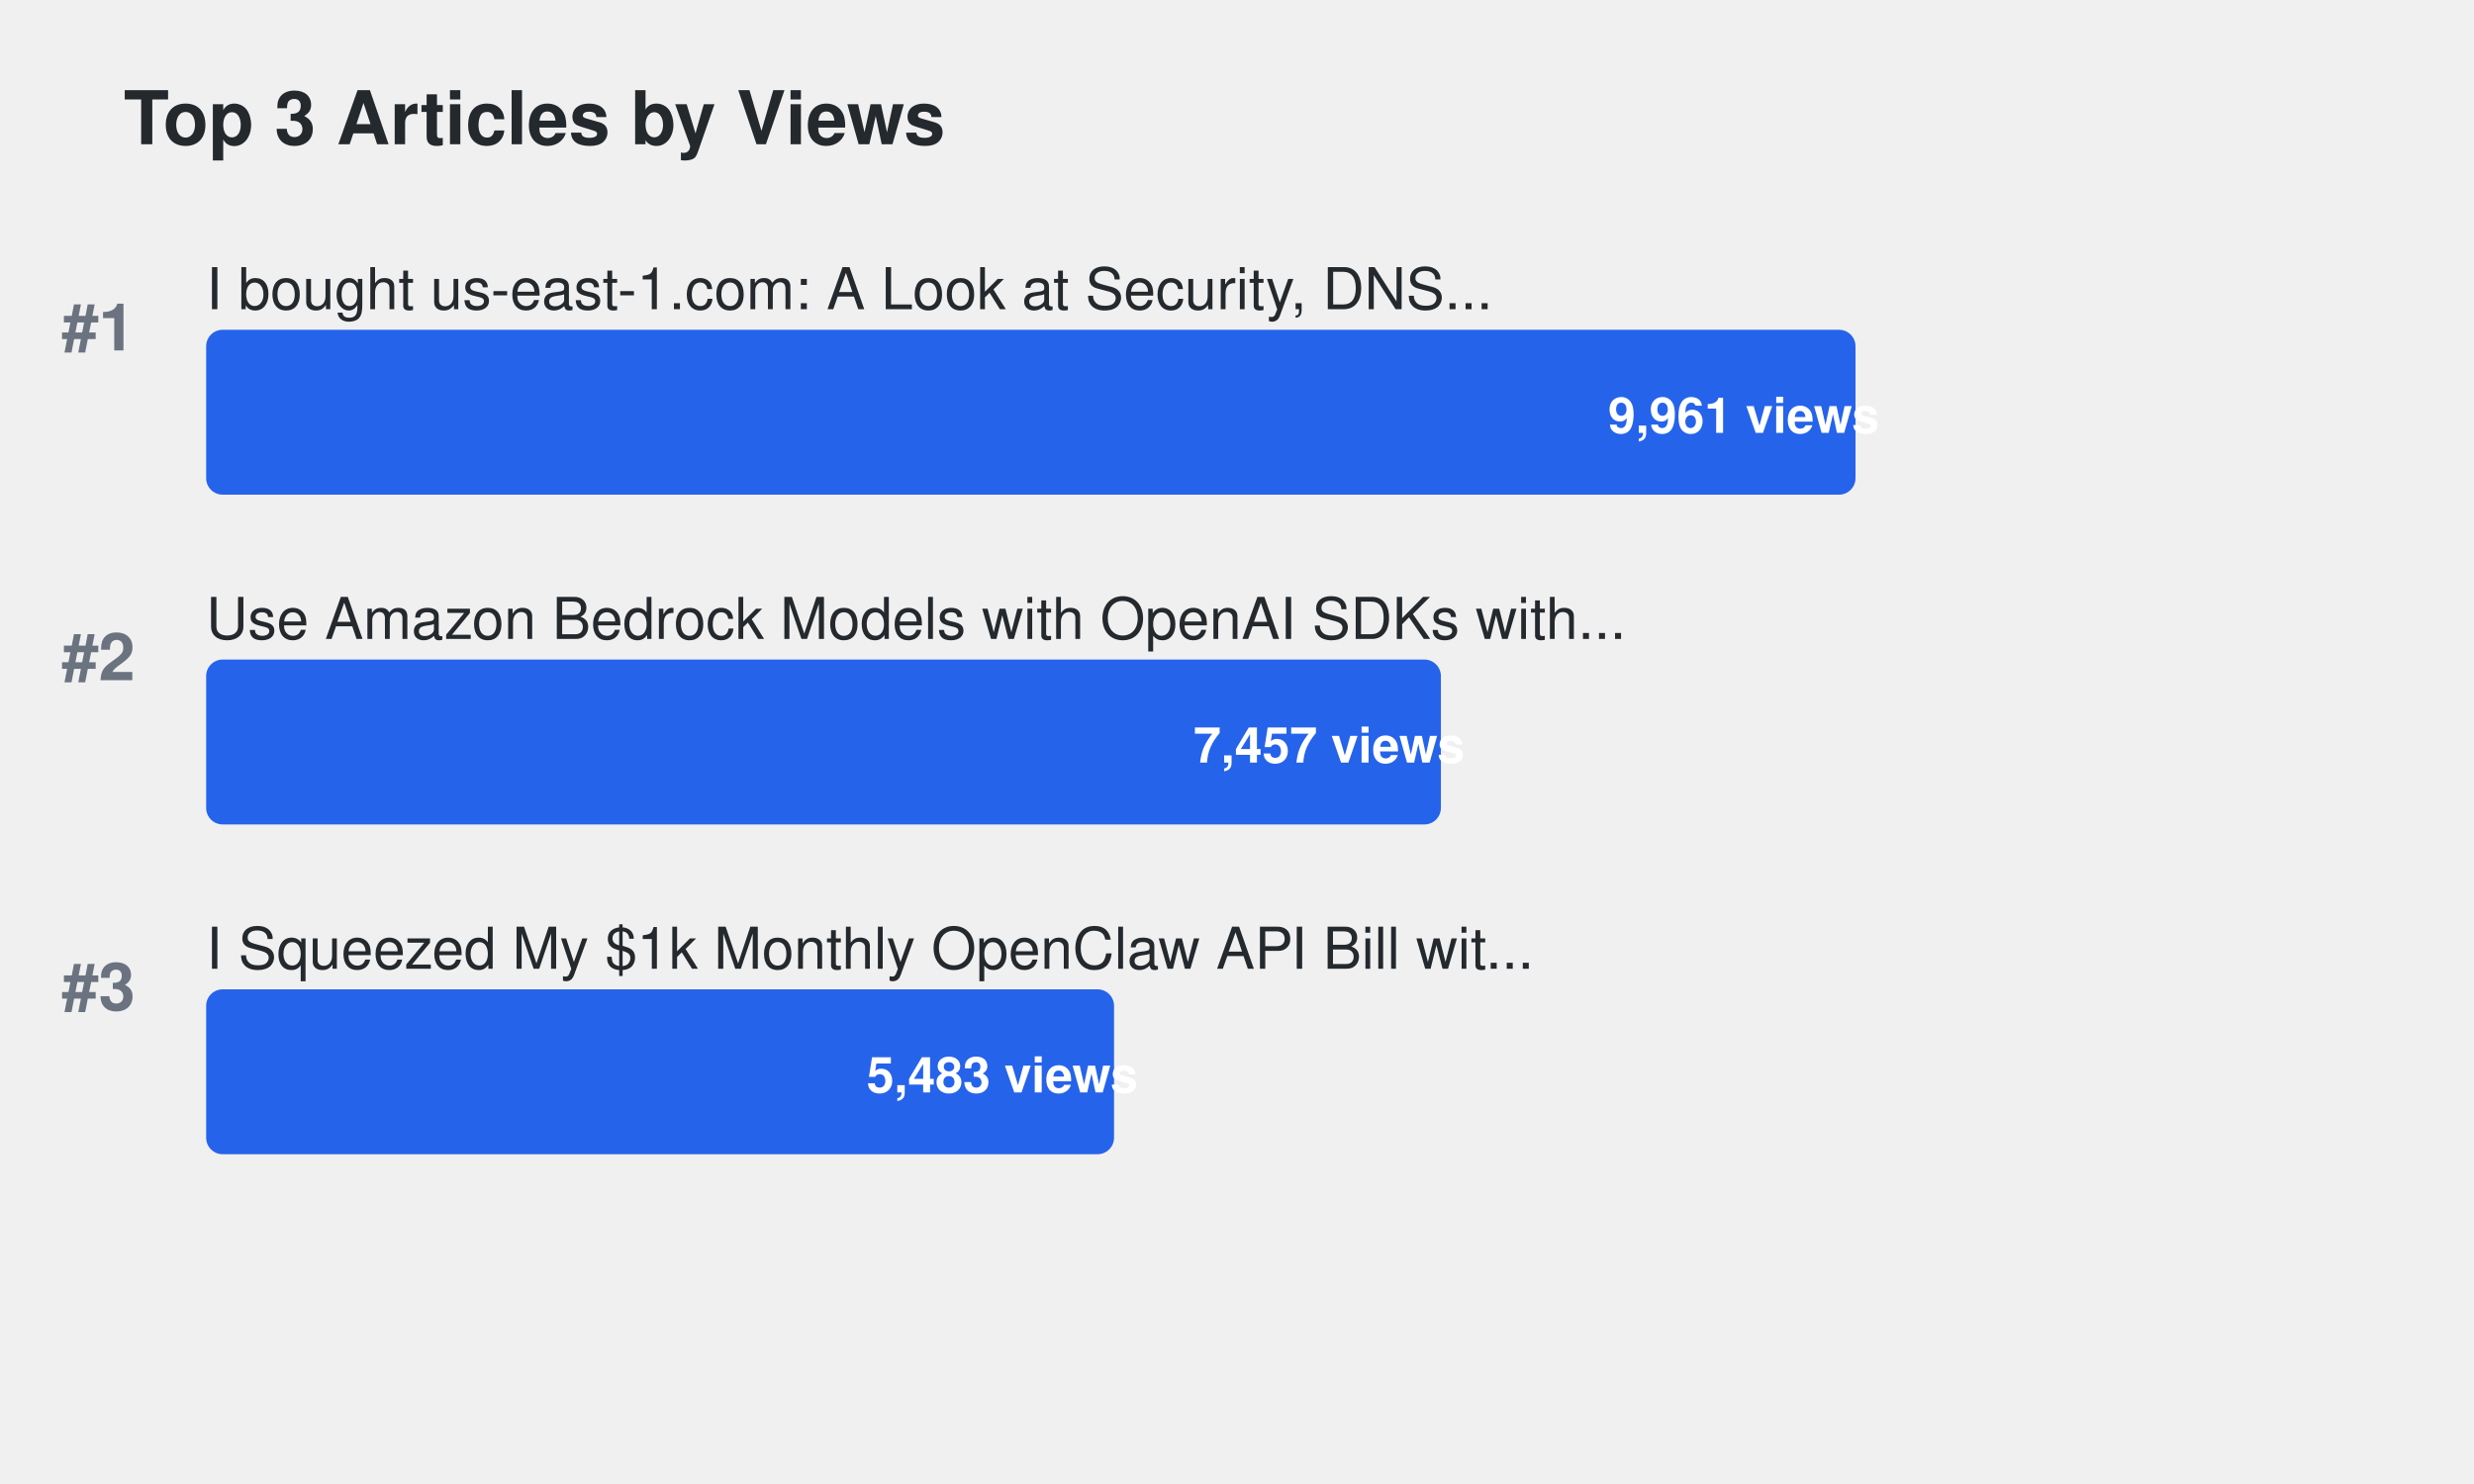
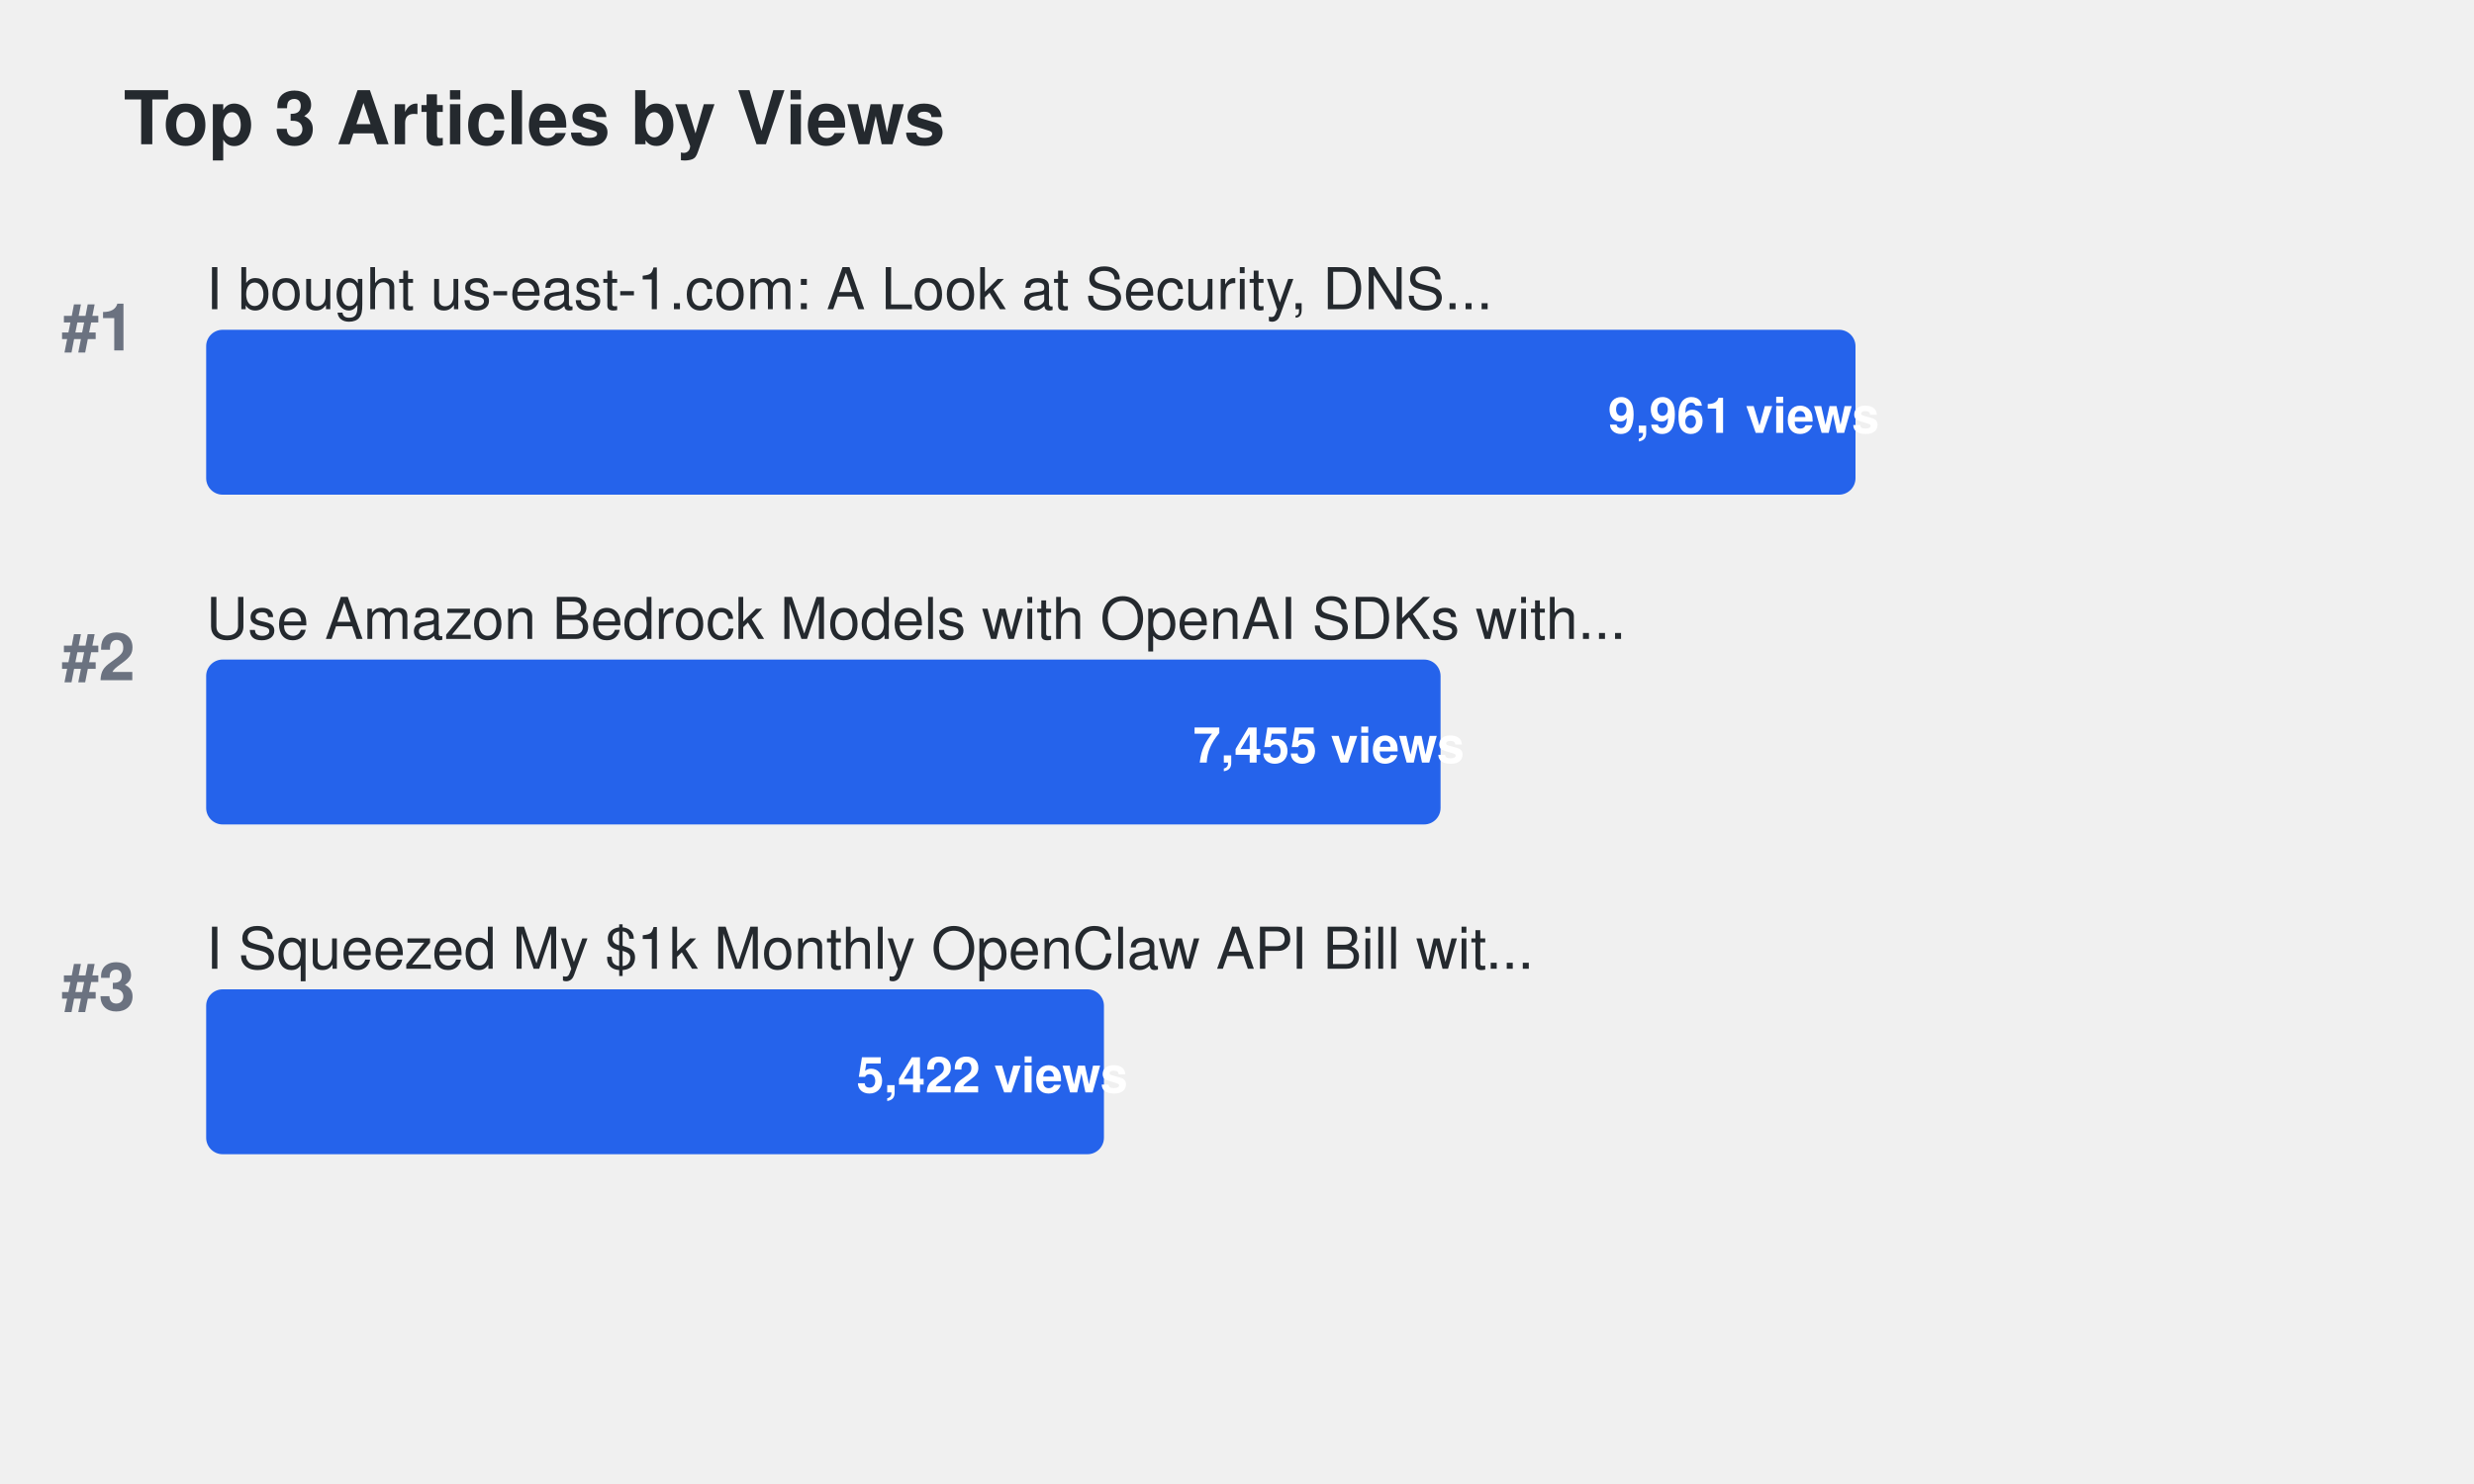
<svg xmlns="http://www.w3.org/2000/svg" width="600" height="360">
  <defs>
    <style>
.title { font-family: -apple-system, BlinkMacSystemFont, "Segoe UI", Helvetica, Arial, sans-serif; font-size: 18px; font-weight: 600; fill: #24292e; }
.article-title { font-family: -apple-system, BlinkMacSystemFont, "Segoe UI", Helvetica, Arial, sans-serif; font-size: 14px; font-weight: 500; fill: #24292e; }
.metric-value { font-family: -apple-system, BlinkMacSystemFont, "Segoe UI", Helvetica, Arial, sans-serif; font-size: 12px; font-weight: 600; fill: #ffffff; }
.rank { font-family: -apple-system, BlinkMacSystemFont, "Segoe UI", Helvetica, Arial, sans-serif; font-size: 16px; font-weight: 700; fill: #6b7280; }
.bar { rx: 4; ry: 4; }
.bar:hover { opacity: 0.8; cursor: pointer; }
a { text-decoration: none; }
a:hover .article-title { fill: #0969da; text-decoration: underline; }
a:hover .bar { opacity: 0.9; }
</style>
  </defs>
  <text x="30" y="35" class="title">Top 3 Articles by Views</text>
  <text x="15" y="85" class="rank">#1</text>
  <a href="https://dev.to/aws-builders/i-bought-us-east-1com-a-look-at-security-dns-traffic-and-protecting-aws-users-15ng" target="_blank">
    <text x="50" y="75" class="article-title">I bought us-east-1.com: A Look at Security, DNS...</text>
    <rect x="50" y="80" width="400.0" height="40" fill="#2563eb" class="bar">
</rect>
    <text x="390.0" y="105" class="metric-value" fill="#ffffff">9,961 views</text>
  </a>
  <text x="15" y="165" class="rank">#2</text>
  <a href="https://dev.to/aws-builders/use-amazon-bedrock-models-via-an-openai-api-compatible-serverless-endpoint-now-without-fixed-cost-5hf5" target="_blank">
    <text x="50" y="155" class="article-title">Use Amazon Bedrock Models with OpenAI SDKs with...</text>
-     <rect x="50" y="160" width="299.448" height="40" fill="#2563eb" class="bar">
+     <rect x="50" y="160" width="299.368" height="40" fill="#2563eb" class="bar">
</rect>
-     <text x="289.448" y="185" class="metric-value" fill="#ffffff">7,457 views</text>
+     <text x="289.368" y="185" class="metric-value" fill="#ffffff">7,455 views</text>
  </a>
  <text x="15" y="245" class="rank">#3</text>
  <a href="https://dev.to/aws-builders/i-squeezed-my-1k-monthly-openclaw-api-bill-with-20month-in-aws-credits-heres-the-exact-setup-3gj4" target="_blank">
    <text x="50" y="235" class="article-title">I Squeezed My $1k Monthly OpenClaw API Bill wit...</text>
-     <rect x="50" y="240" width="220.179" height="40" fill="#2563eb" class="bar">
+     <rect x="50" y="240" width="217.729" height="40" fill="#2563eb" class="bar">
</rect>
-     <text x="210.179" y="265" class="metric-value" fill="#ffffff">5,483 views</text>
+     <text x="207.729" y="265" class="metric-value" fill="#ffffff">5,422 views</text>
  </a>
</svg>
